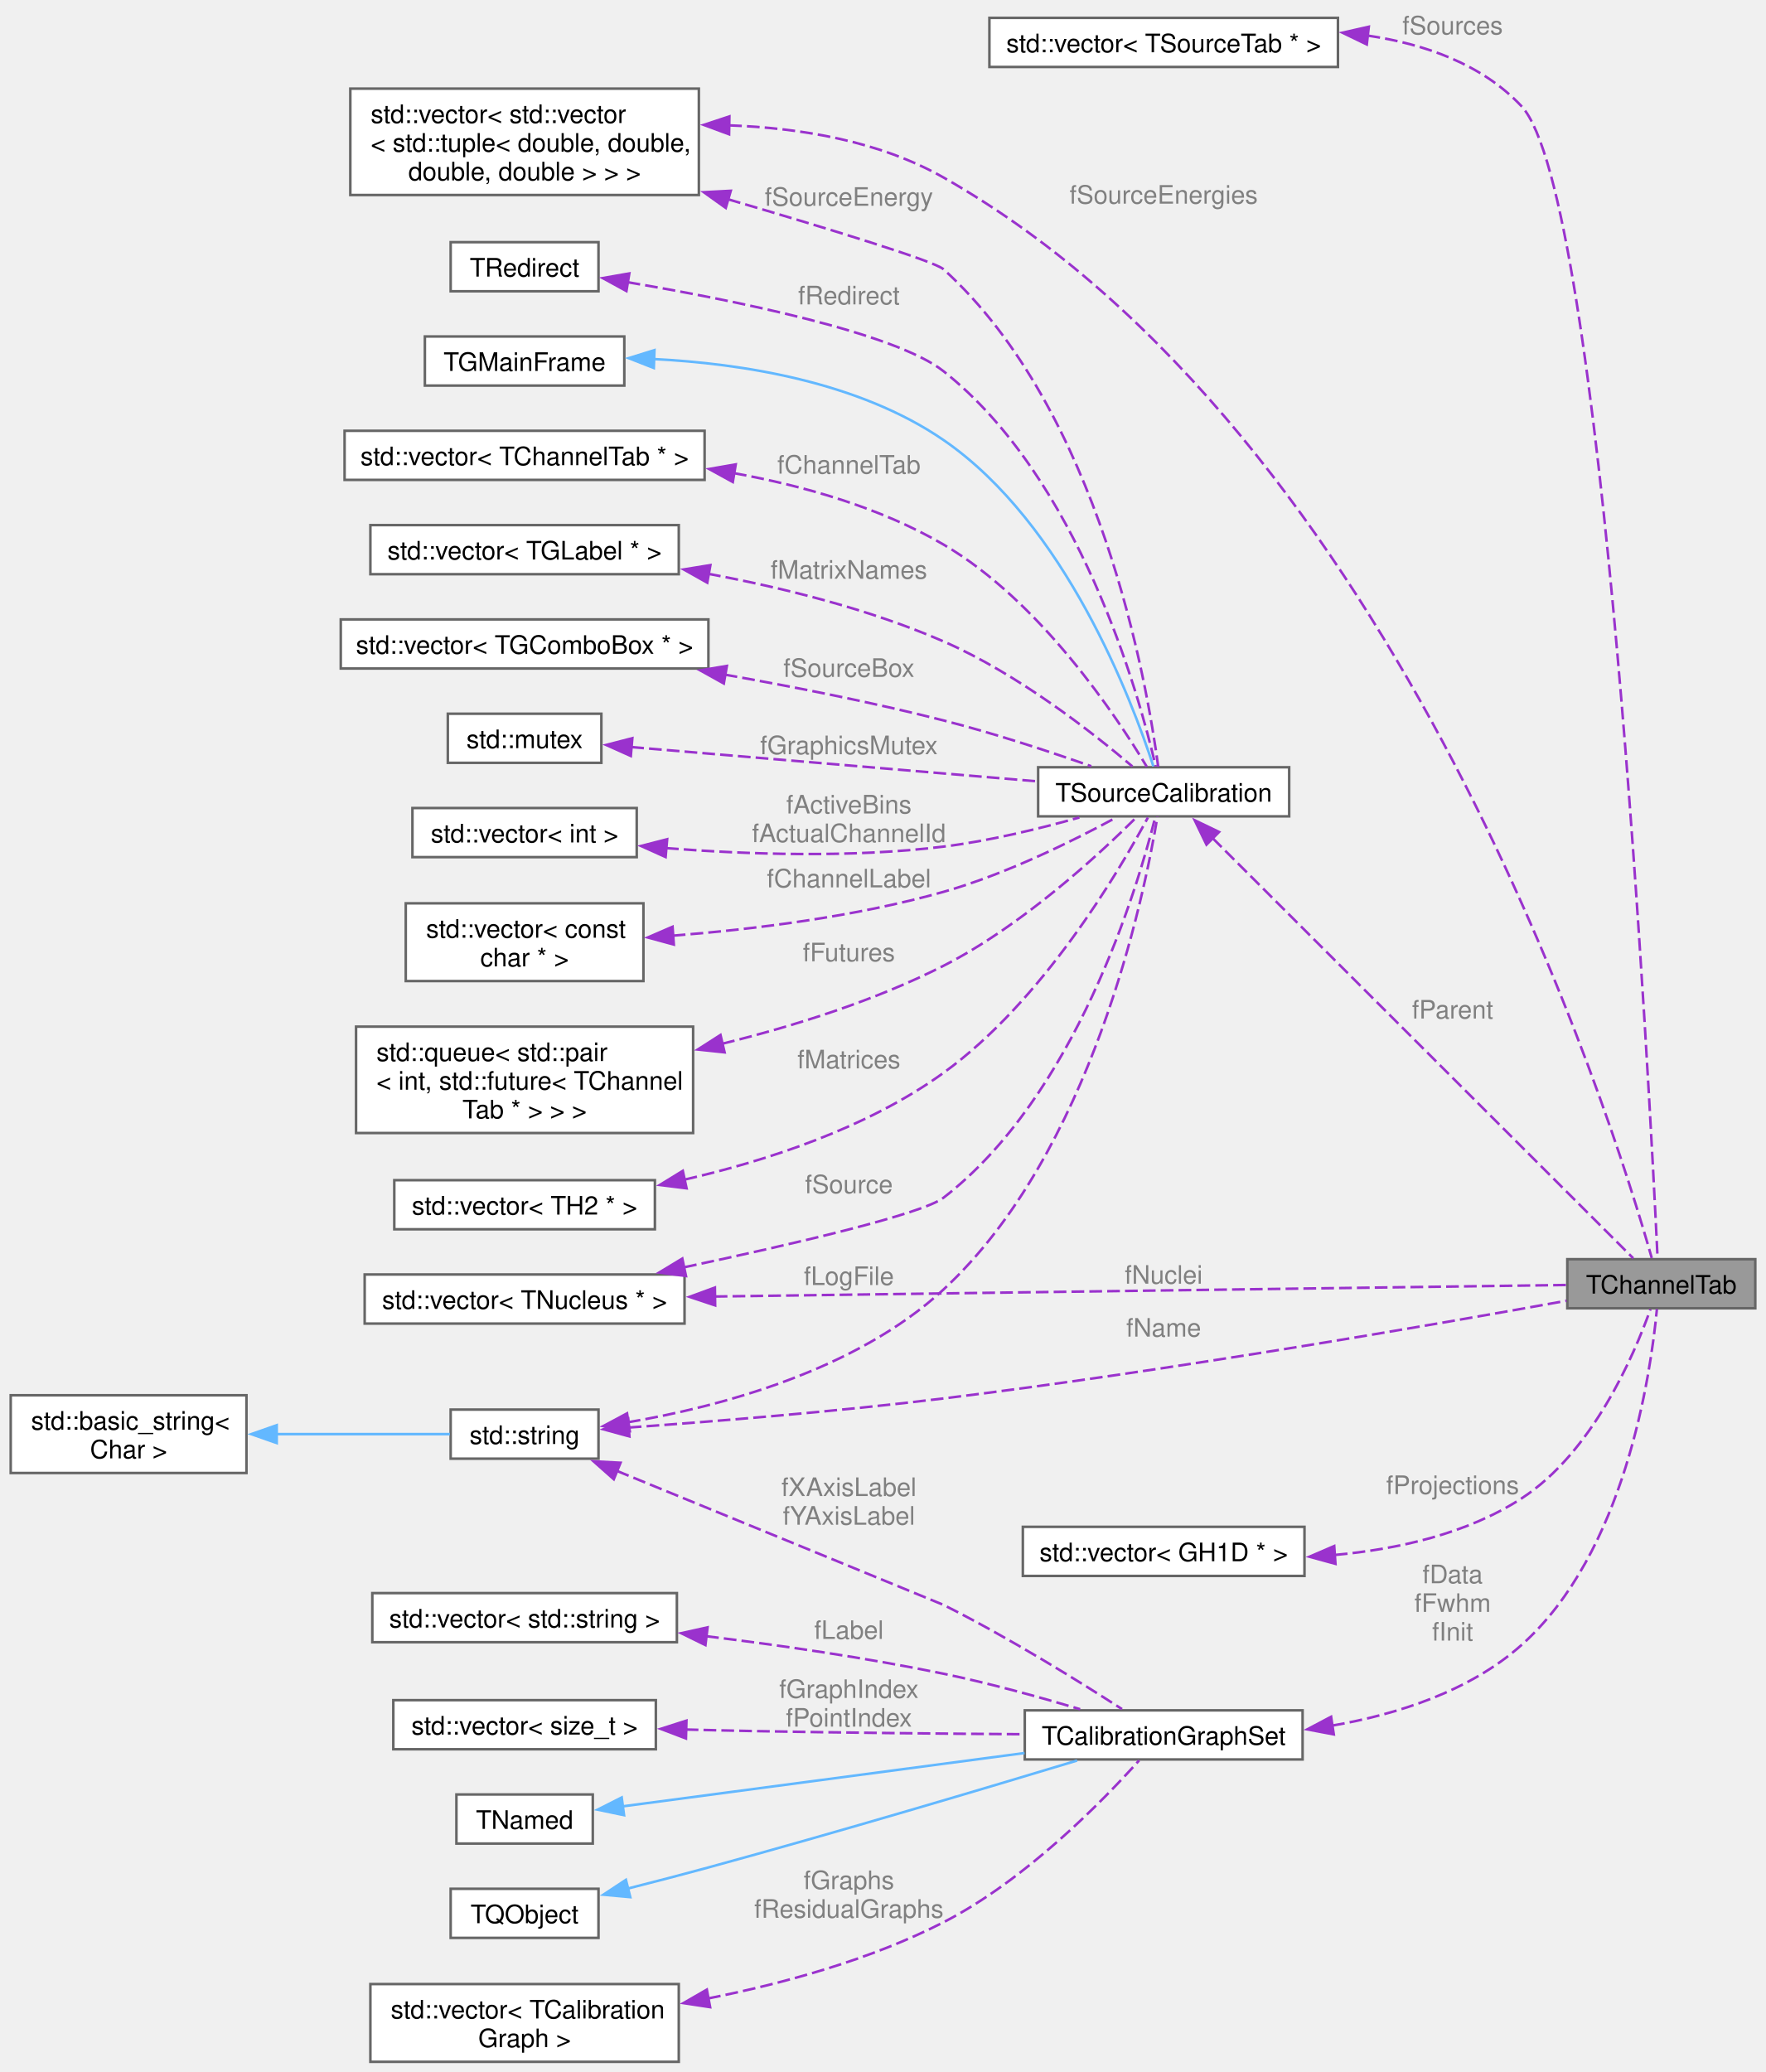
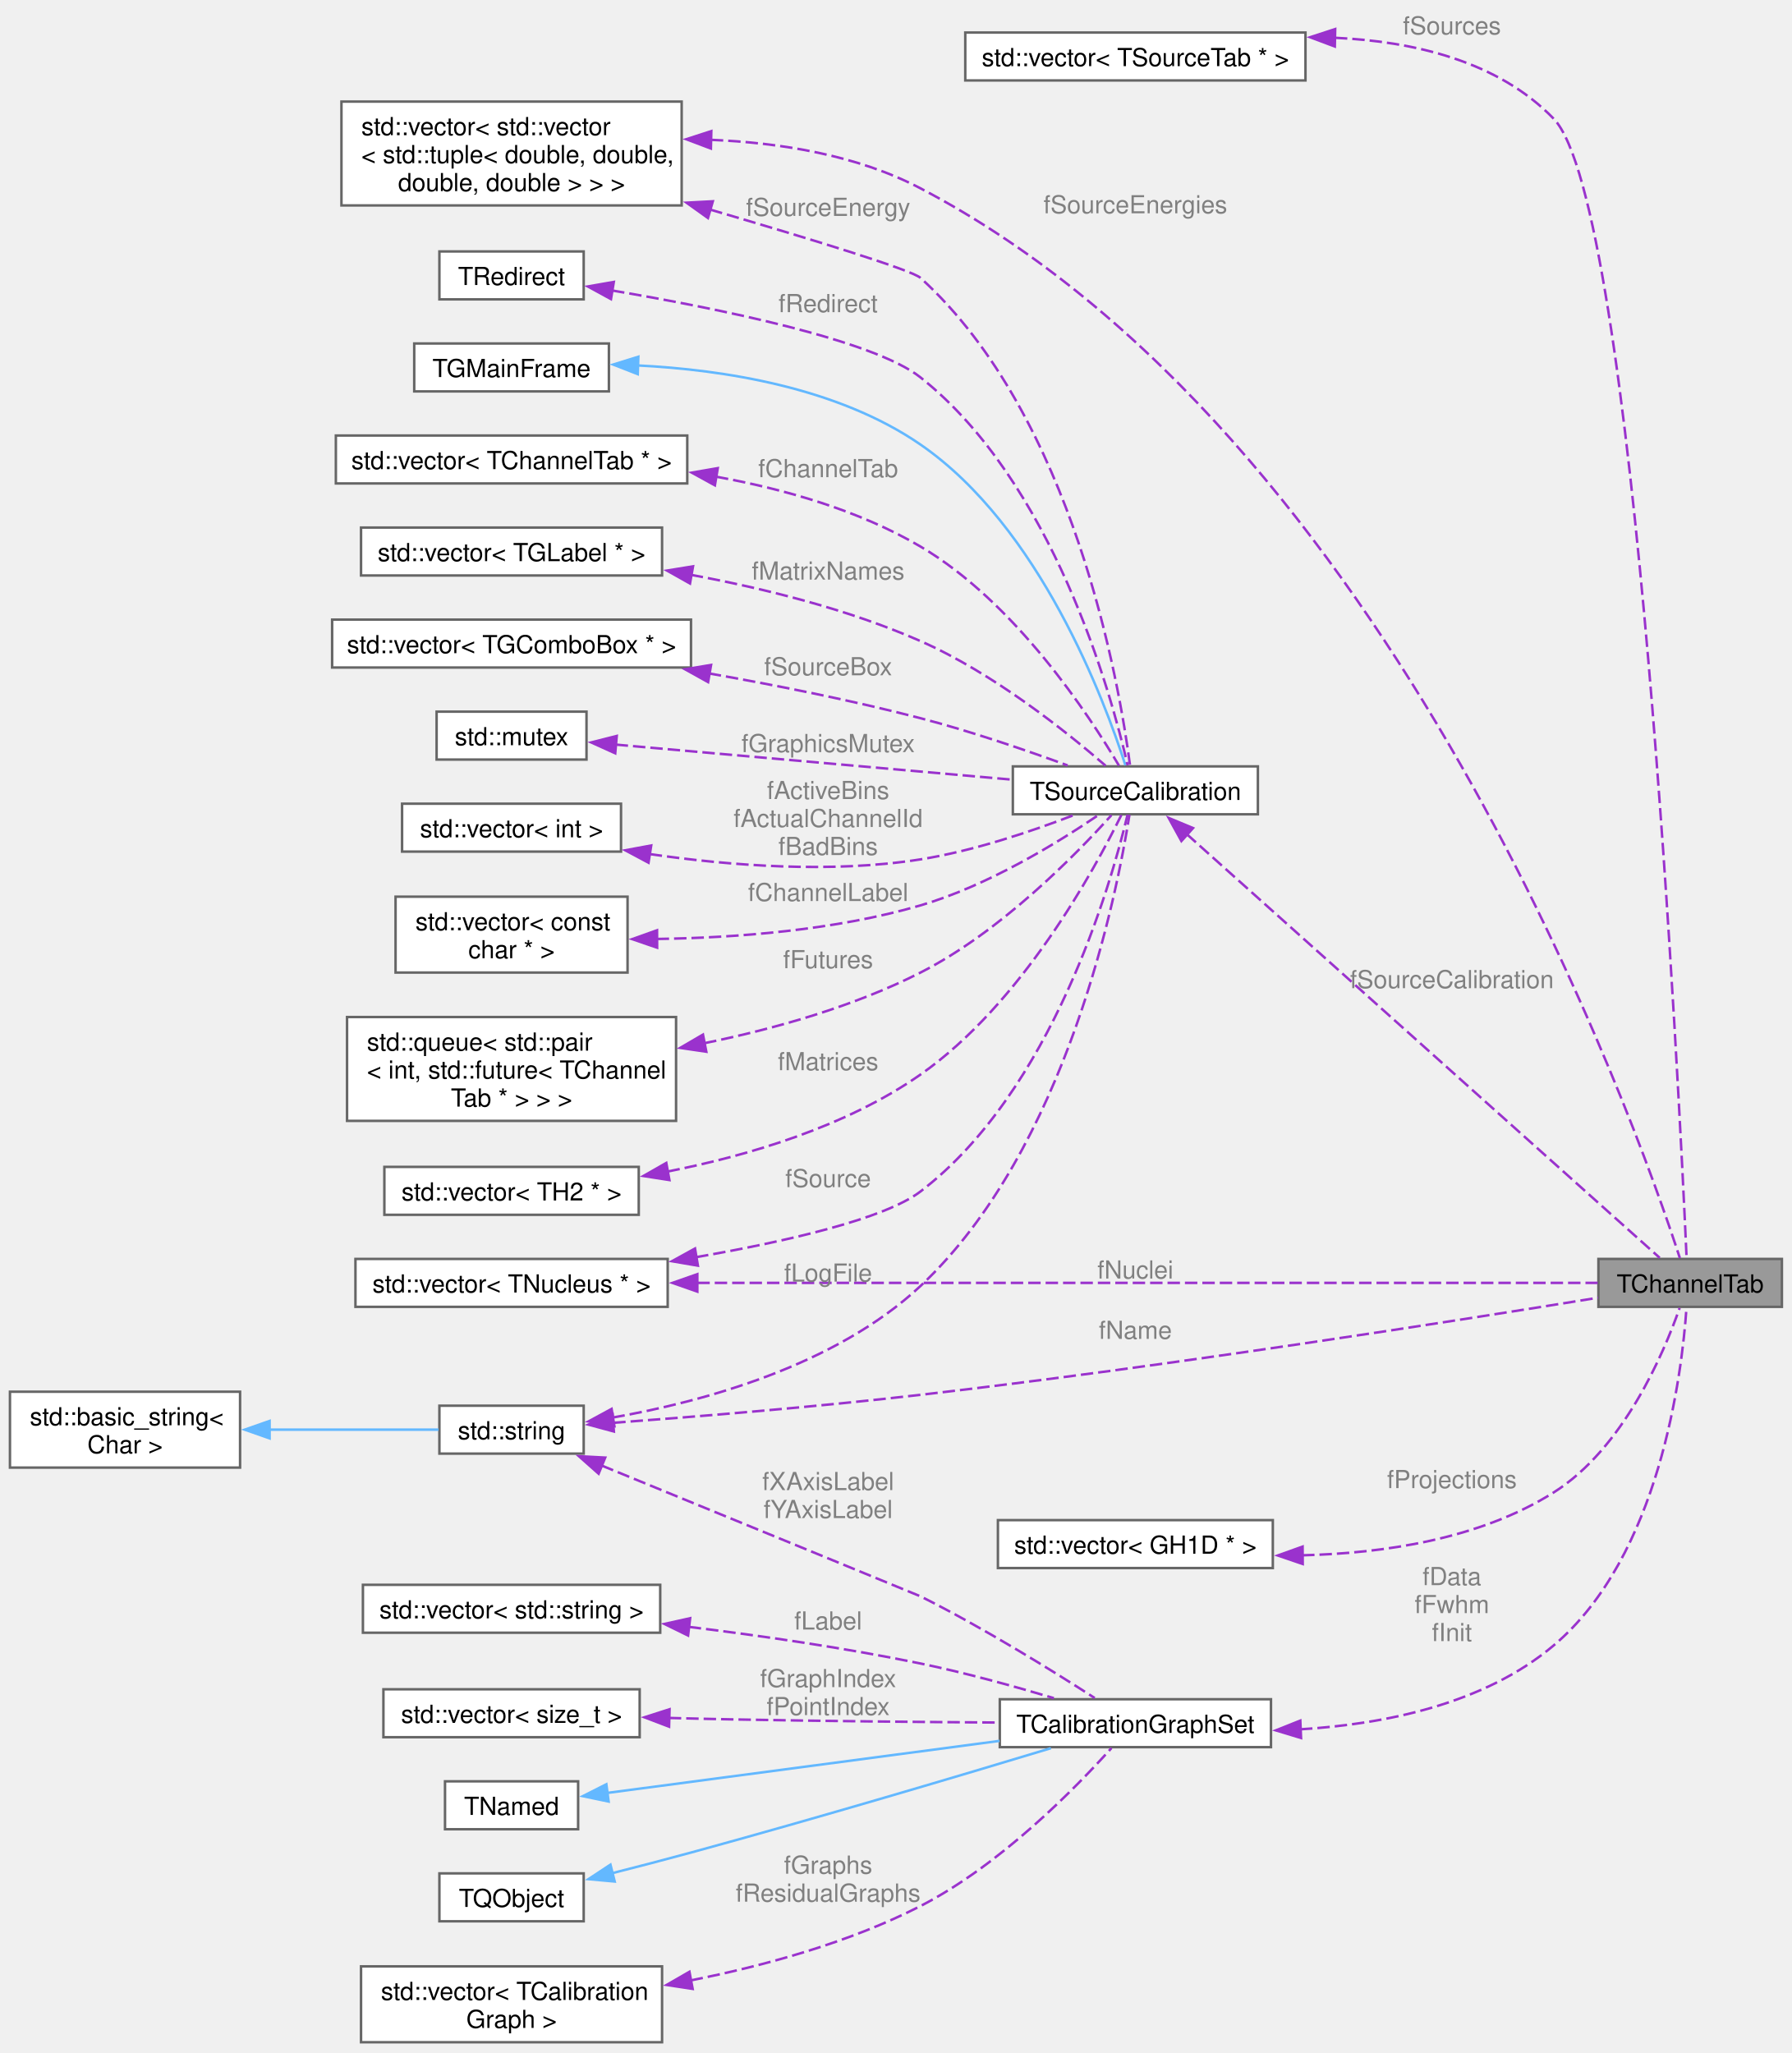
- <svg xmlns="http://www.w3.org/2000/svg" xmlns:xlink="http://www.w3.org/1999/xlink" width="693pt" height="813pt" viewBox="0.00 0.00 692.50 812.89">
-   <g id="graph0" class="graph" transform="scale(1 1) rotate(0) translate(4 808.89)">
+ <svg xmlns="http://www.w3.org/2000/svg" xmlns:xlink="http://www.w3.org/1999/xlink" width="720pt" height="825pt" viewBox="0.00 0.00 720.25 824.63">
+   <g id="graph0" class="graph" transform="scale(1 1) rotate(0) translate(4 820.63)">
    <g id="Node000001" class="node">
      <g id="a_Node000001">
        <a xlink:title=" ">
-           <polygon fill="#999999" stroke="#666666" points="684.5,-314.88 610.75,-314.88 610.75,-295.62 684.5,-295.62 684.5,-314.88" />
-           <text text-anchor="middle" x="647.62" y="-301.38" font-family="Helvetica,sans-Serif" font-size="10.00">TChannelTab</text>
+           <polygon fill="#999999" stroke="#666666" points="712.25,-314.88 638.5,-314.88 638.5,-295.62 712.25,-295.62 712.25,-314.88" />
+           <text text-anchor="middle" x="675.38" y="-301.38" font-family="Helvetica,sans-Serif" font-size="10.00">TChannelTab</text>
        </a>
      </g>
    </g>
    <g id="Node000002" class="node">
      <g id="a_Node000002">
        <a xlink:title=" ">
-           <polygon fill="white" stroke="#666666" points="520.75,-801.88 384,-801.88 384,-782.62 520.75,-782.62 520.75,-801.88" />
-           <text text-anchor="middle" x="452.38" y="-788.38" font-family="Helvetica,sans-Serif" font-size="10.00">std::vector&lt; TSourceTab * &gt;</text>
+           <polygon fill="white" stroke="#666666" points="520.75,-807.88 384,-807.88 384,-788.62 520.75,-788.62 520.75,-807.88" />
+           <text text-anchor="middle" x="452.38" y="-794.38" font-family="Helvetica,sans-Serif" font-size="10.00">std::vector&lt; TSourceTab * &gt;</text>
        </a>
      </g>
    </g>
    <g id="edge1_Node000001_Node000002" class="edge">
      <g id="a_edge1_Node000001_Node000002">
        <a xlink:title=" ">
-           <path fill="none" stroke="#9a32cd" stroke-dasharray="5,2" d="M532.33,-794.94C554.71,-791.65 577.19,-783.8 592.75,-767.25 624.91,-733.06 643.09,-379.9 646.16,-315.35" />
-           <polygon fill="#9a32cd" stroke="#9a32cd" points="532.07,-791.45 522.53,-796.06 532.86,-798.4 532.07,-791.45" />
-         </a>
-       </g>
-       <text text-anchor="middle" x="565.75" y="-795.39" font-family="Helvetica,sans-Serif" font-size="10.00" fill="grey"> fSources</text>
+           <path fill="none" stroke="#9a32cd" stroke-dasharray="5,2" d="M532.57,-805.77C564.06,-804.33 598.07,-796.45 620.5,-773.25 653.61,-739 671.08,-379.41 673.95,-315.07" />
+           <polygon fill="#9a32cd" stroke="#9a32cd" points="532.54,-802.27 522.62,-805.99 532.69,-809.27 532.54,-802.27" />
+         </a>
+       </g>
+       <text text-anchor="middle" x="579.62" y="-807.13" font-family="Helvetica,sans-Serif" font-size="10.00" fill="grey"> fSources</text>
    </g>
    <g id="Node000003" class="node">
      <g id="a_Node000003">
        <a xlink:href="class_t_source_calibration.html" target="_top" xlink:title=" ">
-           <polygon fill="white" stroke="#666666" points="501.62,-507.88 403.12,-507.88 403.12,-488.62 501.62,-488.62 501.62,-507.88" />
-           <text text-anchor="middle" x="452.38" y="-494.38" font-family="Helvetica,sans-Serif" font-size="10.00">TSourceCalibration</text>
+           <polygon fill="white" stroke="#666666" points="501.62,-512.88 403.12,-512.88 403.12,-493.62 501.62,-493.62 501.62,-512.88" />
+           <text text-anchor="middle" x="452.38" y="-499.38" font-family="Helvetica,sans-Serif" font-size="10.00">TSourceCalibration</text>
        </a>
      </g>
    </g>
    <g id="edge2_Node000001_Node000003" class="edge">
      <g id="a_edge2_Node000001_Node000003">
        <a xlink:title=" ">
-           <path fill="none" stroke="#9a32cd" stroke-dasharray="5,2" d="M471.57,-480.08C511.5,-440.2 605.7,-346.12 636.61,-315.25" />
-           <polygon fill="#9a32cd" stroke="#9a32cd" points="469.17,-477.53 464.56,-487.08 474.11,-482.49 469.17,-477.53" />
-         </a>
-       </g>
-       <text text-anchor="middle" x="565.75" y="-409.29" font-family="Helvetica,sans-Serif" font-size="10.00" fill="grey"> fParent</text>
+           <path fill="none" stroke="#9a32cd" stroke-dasharray="5,2" d="M472.98,-485.69C518.01,-445.34 627.7,-347.07 663.13,-315.32" />
+           <polygon fill="#9a32cd" stroke="#9a32cd" points="470.88,-482.87 465.77,-492.15 475.55,-488.08 470.88,-482.87" />
+         </a>
+       </g>
+       <text text-anchor="middle" x="579.62" y="-423.73" font-family="Helvetica,sans-Serif" font-size="10.00" fill="grey"> fSourceCalibration</text>
    </g>
    <g id="Node000004" class="node">
      <g id="a_Node000004">
        <a xlink:title=" ">
-           <polygon fill="white" stroke="#666666" points="240.75,-676.88 162.5,-676.88 162.5,-657.62 240.75,-657.62 240.75,-676.88" />
-           <text text-anchor="middle" x="201.62" y="-663.38" font-family="Helvetica,sans-Serif" font-size="10.00">TGMainFrame</text>
+           <polygon fill="white" stroke="#666666" points="240.75,-682.88 162.5,-682.88 162.5,-663.62 240.75,-663.62 240.75,-682.88" />
+           <text text-anchor="middle" x="201.62" y="-669.38" font-family="Helvetica,sans-Serif" font-size="10.00">TGMainFrame</text>
        </a>
      </g>
    </g>
    <g id="edge3_Node000003_Node000004" class="edge">
      <g id="a_edge3_Node000003_Node000004">
        <a xlink:title=" ">
-           <path fill="none" stroke="#63b8ff" d="M252.23,-668.03C286.85,-666.28 332.65,-659.17 366,-636.25 413.83,-603.38 439.97,-534.05 448.35,-508.22" />
-           <polygon fill="#63b8ff" stroke="#63b8ff" points="252.33,-664.52 242.46,-668.38 252.58,-671.52 252.33,-664.52" />
+           <path fill="none" stroke="#63b8ff" d="M252.25,-674.06C286.88,-672.33 332.69,-665.22 366,-642.25 414.03,-609.13 440.04,-539.31 448.37,-513.3" />
+           <polygon fill="#63b8ff" stroke="#63b8ff" points="252.35,-670.56 242.48,-674.41 252.59,-677.55 252.35,-670.56" />
        </a>
      </g>
    </g>
    <g id="Node000005" class="node">
      <g id="a_Node000005">
        <a xlink:title=" ">
-           <polygon fill="white" stroke="#666666" points="272.25,-639.88 131,-639.88 131,-620.62 272.25,-620.62 272.25,-639.88" />
-           <text text-anchor="middle" x="201.62" y="-626.38" font-family="Helvetica,sans-Serif" font-size="10.00">std::vector&lt; TChannelTab * &gt;</text>
+           <polygon fill="white" stroke="#666666" points="272.25,-645.88 131,-645.88 131,-626.62 272.25,-626.62 272.25,-645.88" />
+           <text text-anchor="middle" x="201.62" y="-632.38" font-family="Helvetica,sans-Serif" font-size="10.00">std::vector&lt; TChannelTab * &gt;</text>
        </a>
      </g>
    </g>
    <g id="edge4_Node000003_Node000005" class="edge">
      <g id="a_edge4_Node000003_Node000005">
        <a xlink:title=" ">
-           <path fill="none" stroke="#9a32cd" stroke-dasharray="5,2" d="M283.74,-623.27C311.25,-618.27 341.25,-609.75 366,-595.25 403.94,-573.02 433.83,-527.97 445.76,-508.07" />
-           <polygon fill="#9a32cd" stroke="#9a32cd" points="283.32,-619.79 274.03,-624.89 284.47,-626.7 283.32,-619.79" />
-         </a>
-       </g>
-       <text text-anchor="middle" x="328.88" y="-623.07" font-family="Helvetica,sans-Serif" font-size="10.00" fill="grey"> fChannelTab</text>
+           <path fill="none" stroke="#9a32cd" stroke-dasharray="5,2" d="M283.79,-629.34C311.3,-624.35 341.29,-615.81 366,-601.25 404.1,-578.79 433.91,-533.28 445.78,-513.18" />
+           <polygon fill="#9a32cd" stroke="#9a32cd" points="283.36,-625.86 274.07,-630.96 284.51,-632.77 283.36,-625.86" />
+         </a>
+       </g>
+       <text text-anchor="middle" x="328.88" y="-629.14" font-family="Helvetica,sans-Serif" font-size="10.00" fill="grey"> fChannelTab</text>
    </g>
    <g id="Node000006" class="node">
      <g id="a_Node000006">
        <a xlink:title=" ">
-           <polygon fill="white" stroke="#666666" points="262.12,-602.88 141.12,-602.88 141.12,-583.62 262.12,-583.62 262.12,-602.88" />
-           <text text-anchor="middle" x="201.62" y="-589.38" font-family="Helvetica,sans-Serif" font-size="10.00">std::vector&lt; TGLabel * &gt;</text>
+           <polygon fill="white" stroke="#666666" points="262.12,-608.88 141.12,-608.88 141.12,-589.62 262.12,-589.62 262.12,-608.88" />
+           <text text-anchor="middle" x="201.62" y="-595.38" font-family="Helvetica,sans-Serif" font-size="10.00">std::vector&lt; TGLabel * &gt;</text>
        </a>
      </g>
    </g>
    <g id="edge5_Node000003_Node000006" class="edge">
      <g id="a_edge5_Node000003_Node000006">
        <a xlink:title=" ">
-           <path fill="none" stroke="#9a32cd" stroke-dasharray="5,2" d="M273.6,-583.79C303.01,-578.31 336.96,-569.9 366,-557.25 395.07,-544.59 424.52,-521.45 440.09,-508.22" />
-           <polygon fill="#9a32cd" stroke="#9a32cd" points="273.3,-580.29 264.07,-585.48 274.52,-587.18 273.3,-580.29" />
-         </a>
-       </g>
-       <text text-anchor="middle" x="328.88" y="-581.85" font-family="Helvetica,sans-Serif" font-size="10.00" fill="grey"> fMatrixNames</text>
+           <path fill="none" stroke="#9a32cd" stroke-dasharray="5,2" d="M273.65,-589.9C303.07,-584.44 337.01,-576.01 366,-563.25 395.35,-550.33 424.93,-526.59 440.39,-513.17" />
+           <polygon fill="#9a32cd" stroke="#9a32cd" points="273.35,-586.4 264.11,-591.59 274.57,-593.29 273.35,-586.4" />
+         </a>
+       </g>
+       <text text-anchor="middle" x="328.88" y="-587.97" font-family="Helvetica,sans-Serif" font-size="10.00" fill="grey"> fMatrixNames</text>
    </g>
    <g id="Node000007" class="node">
      <g id="a_Node000007">
        <a xlink:title=" ">
-           <polygon fill="white" stroke="#666666" points="273.75,-565.88 129.5,-565.88 129.5,-546.62 273.75,-546.62 273.75,-565.88" />
-           <text text-anchor="middle" x="201.62" y="-552.38" font-family="Helvetica,sans-Serif" font-size="10.00">std::vector&lt; TGComboBox * &gt;</text>
+           <polygon fill="white" stroke="#666666" points="273.75,-571.88 129.5,-571.88 129.5,-552.62 273.75,-552.62 273.75,-571.88" />
+           <text text-anchor="middle" x="201.62" y="-558.38" font-family="Helvetica,sans-Serif" font-size="10.00">std::vector&lt; TGComboBox * &gt;</text>
        </a>
      </g>
    </g>
    <g id="edge6_Node000003_Node000007" class="edge">
      <g id="a_edge6_Node000003_Node000007">
        <a xlink:title=" ">
-           <path fill="none" stroke="#9a32cd" stroke-dasharray="5,2" d="M280.12,-544.23C307.44,-539.41 338.24,-533.32 366,-526.25 385.65,-521.25 407.36,-514.11 423.97,-508.29" />
-           <polygon fill="#9a32cd" stroke="#9a32cd" points="279.79,-540.74 270.54,-545.89 280.99,-547.63 279.79,-540.74" />
-         </a>
-       </g>
-       <text text-anchor="middle" x="328.88" y="-543.33" font-family="Helvetica,sans-Serif" font-size="10.00" fill="grey"> fSourceBox</text>
+           <path fill="none" stroke="#9a32cd" stroke-dasharray="5,2" d="M280.89,-550.27C308.03,-545.48 338.53,-539.4 366,-532.25 386.15,-527.01 408.41,-519.39 425.14,-513.27" />
+           <polygon fill="#9a32cd" stroke="#9a32cd" points="280.63,-546.76 271.37,-551.91 281.82,-553.66 280.63,-546.76" />
+         </a>
+       </g>
+       <text text-anchor="middle" x="328.88" y="-549.5" font-family="Helvetica,sans-Serif" font-size="10.00" fill="grey"> fSourceBox</text>
    </g>
    <g id="Node000008" class="node">
      <g id="a_Node000008">
        <a xlink:title=" ">
-           <polygon fill="white" stroke="#666666" points="264.38,-308.88 138.88,-308.88 138.88,-289.62 264.38,-289.62 264.38,-308.88" />
-           <text text-anchor="middle" x="201.62" y="-295.38" font-family="Helvetica,sans-Serif" font-size="10.00">std::vector&lt; TNucleus * &gt;</text>
+           <polygon fill="white" stroke="#666666" points="264.38,-314.88 138.88,-314.88 138.88,-295.62 264.38,-295.62 264.38,-314.88" />
+           <text text-anchor="middle" x="201.62" y="-301.38" font-family="Helvetica,sans-Serif" font-size="10.00">std::vector&lt; TNucleus * &gt;</text>
        </a>
      </g>
    </g>
    <g id="edge17_Node000001_Node000008" class="edge">
      <g id="a_edge17_Node000001_Node000008">
        <a xlink:title=" ">
-           <path fill="none" stroke="#9a32cd" stroke-dasharray="5,2" d="M276.22,-300.24C372.56,-301.55 537.67,-303.78 610.41,-304.76" />
-           <polygon fill="#9a32cd" stroke="#9a32cd" points="276.39,-296.75 266.34,-300.11 276.29,-303.75 276.39,-296.75" />
-         </a>
-       </g>
-       <text text-anchor="middle" x="452.38" y="-305.26" font-family="Helvetica,sans-Serif" font-size="10.00" fill="grey"> fNuclei</text>
+           <path fill="none" stroke="#9a32cd" stroke-dasharray="5,2" d="M276.29,-305.25C378.93,-305.25 561.05,-305.25 638.22,-305.25" />
+           <polygon fill="#9a32cd" stroke="#9a32cd" points="276.3,-301.75 266.3,-305.25 276.3,-308.75 276.3,-301.75" />
+         </a>
+       </g>
+       <text text-anchor="middle" x="452.38" y="-307" font-family="Helvetica,sans-Serif" font-size="10.00" fill="grey"> fNuclei</text>
    </g>
    <g id="edge7_Node000003_Node000008" class="edge">
      <g id="a_edge7_Node000003_Node000008">
        <a xlink:title=" ">
-           <path fill="none" stroke="#9a32cd" stroke-dasharray="5,2" d="M264.2,-311.7C306.95,-320.77 357.68,-332.56 366,-339 417.85,-379.13 441.94,-459.88 449.04,-488.18" />
-           <polygon fill="#9a32cd" stroke="#9a32cd" points="264.95,-308.28 254.44,-309.65 263.51,-315.13 264.95,-308.28" />
-         </a>
-       </g>
-       <text text-anchor="middle" x="328.88" y="-340.75" font-family="Helvetica,sans-Serif" font-size="10.00" fill="grey"> fSource</text>
+           <path fill="none" stroke="#9a32cd" stroke-dasharray="5,2" d="M275.79,-315.59C312.23,-321.94 351.56,-330.96 366,-342 418.85,-382.39 442.44,-465.02 449.22,-493.41" />
+           <polygon fill="#9a32cd" stroke="#9a32cd" points="276.53,-312.17 266.09,-313.96 275.37,-319.07 276.53,-312.17" />
+         </a>
+       </g>
+       <text text-anchor="middle" x="328.88" y="-343.75" font-family="Helvetica,sans-Serif" font-size="10.00" fill="grey"> fSource</text>
    </g>
    <g id="Node000009" class="node">
      <g id="a_Node000009">
        <a xlink:title=" ">
-           <polygon fill="white" stroke="#666666" points="270,-774.12 133.25,-774.12 133.25,-732.38 270,-732.38 270,-774.12" />
-           <text text-anchor="start" x="141.25" y="-760.62" font-family="Helvetica,sans-Serif" font-size="10.00">std::vector&lt; std::vector</text>
-           <text text-anchor="start" x="141.25" y="-749.38" font-family="Helvetica,sans-Serif" font-size="10.00">&lt; std::tuple&lt; double, double,</text>
-           <text text-anchor="middle" x="201.62" y="-738.12" font-family="Helvetica,sans-Serif" font-size="10.00"> double, double &gt; &gt; &gt;</text>
+           <polygon fill="white" stroke="#666666" points="270,-780.12 133.25,-780.12 133.25,-738.38 270,-738.38 270,-780.12" />
+           <text text-anchor="start" x="141.25" y="-766.62" font-family="Helvetica,sans-Serif" font-size="10.00">std::vector&lt; std::vector</text>
+           <text text-anchor="start" x="141.25" y="-755.38" font-family="Helvetica,sans-Serif" font-size="10.00">&lt; std::tuple&lt; double, double,</text>
+           <text text-anchor="middle" x="201.62" y="-744.12" font-family="Helvetica,sans-Serif" font-size="10.00"> double, double &gt; &gt; &gt;</text>
        </a>
      </g>
    </g>
    <g id="edge20_Node000001_Node000009" class="edge">
      <g id="a_edge20_Node000001_Node000009">
        <a xlink:title=" ">
-           <path fill="none" stroke="#9a32cd" stroke-dasharray="5,2" d="M281.86,-759.71C309.99,-758.69 340.88,-753.53 366,-739.25 544.63,-637.7 628.23,-370.55 643.88,-315.33" />
-           <polygon fill="#9a32cd" stroke="#9a32cd" points="281.86,-756.21 271.92,-759.89 281.98,-763.21 281.86,-756.21" />
-         </a>
-       </g>
-       <text text-anchor="middle" x="452.38" y="-728.98" font-family="Helvetica,sans-Serif" font-size="10.00" fill="grey"> fSourceEnergies</text>
+           <path fill="none" stroke="#9a32cd" stroke-dasharray="5,2" d="M281.71,-764.75C309.69,-763.6 340.52,-758.61 366,-745.25 555.61,-645.85 653.09,-371.05 671.24,-315.22" />
+           <polygon fill="#9a32cd" stroke="#9a32cd" points="281.75,-761.25 271.84,-764.99 281.92,-768.25 281.75,-761.25" />
+         </a>
+       </g>
+       <text text-anchor="middle" x="452.38" y="-735.21" font-family="Helvetica,sans-Serif" font-size="10.00" fill="grey"> fSourceEnergies</text>
    </g>
    <g id="edge8_Node000003_Node000009" class="edge">
      <g id="a_edge8_Node000003_Node000009">
        <a xlink:title=" ">
-           <path fill="none" stroke="#9a32cd" stroke-dasharray="5,2" d="M281.45,-730.71C321.49,-718.99 362.48,-706.44 366,-703.25 427.4,-647.57 445.89,-540.82 450.23,-508.06" />
-           <polygon fill="#9a32cd" stroke="#9a32cd" points="280.56,-727.32 271.94,-733.48 282.52,-734.04 280.56,-727.32" />
-         </a>
-       </g>
-       <text text-anchor="middle" x="328.88" y="-728.16" font-family="Helvetica,sans-Serif" font-size="10.00" fill="grey"> fSourceEnergy</text>
+           <path fill="none" stroke="#9a32cd" stroke-dasharray="5,2" d="M281.45,-736.71C321.49,-724.99 362.48,-712.45 366,-709.25 427.61,-653.28 445.95,-546.02 450.25,-513.1" />
+           <polygon fill="#9a32cd" stroke="#9a32cd" points="280.57,-733.32 271.95,-739.48 282.53,-740.04 280.57,-733.32" />
+         </a>
+       </g>
+       <text text-anchor="middle" x="328.88" y="-734.16" font-family="Helvetica,sans-Serif" font-size="10.00" fill="grey"> fSourceEnergy</text>
    </g>
    <g id="Node000010" class="node">
      <g id="a_Node000010">
        <a xlink:title=" ">
-           <polygon fill="white" stroke="#666666" points="245.62,-491.88 157.62,-491.88 157.62,-472.62 245.62,-472.62 245.62,-491.88" />
-           <text text-anchor="middle" x="201.62" y="-478.38" font-family="Helvetica,sans-Serif" font-size="10.00">std::vector&lt; int &gt;</text>
+           <polygon fill="white" stroke="#666666" points="245.62,-497.88 157.62,-497.88 157.62,-478.62 245.62,-478.62 245.62,-497.88" />
+           <text text-anchor="middle" x="201.62" y="-484.38" font-family="Helvetica,sans-Serif" font-size="10.00">std::vector&lt; int &gt;</text>
        </a>
      </g>
    </g>
    <g id="edge9_Node000003_Node000010" class="edge">
      <g id="a_edge9_Node000003_Node000010">
        <a xlink:title=" ">
-           <path fill="none" stroke="#9a32cd" stroke-dasharray="5,2" d="M257.09,-476.16C288.95,-473.66 329.88,-472.27 366,-476.75 383.9,-478.97 403.44,-483.71 419.3,-488.18" />
-           <polygon fill="#9a32cd" stroke="#9a32cd" points="256.96,-472.66 247.3,-477 257.56,-479.64 256.96,-472.66" />
-         </a>
-       </g>
-       <text text-anchor="middle" x="328.88" y="-489.75" font-family="Helvetica,sans-Serif" font-size="10.00" fill="grey"> fActiveBins</text>
-       <text text-anchor="middle" x="328.88" y="-478.5" font-family="Helvetica,sans-Serif" font-size="10.00" fill="grey">fActualChannelId</text>
+           <path fill="none" stroke="#9a32cd" stroke-dasharray="5,2" d="M257.15,-477.63C289.03,-473 329.96,-469.79 366,-475.5 387.24,-478.87 410.39,-486.67 427.22,-493.14" />
+           <polygon fill="#9a32cd" stroke="#9a32cd" points="256.68,-474.16 247.34,-479.15 257.76,-481.08 256.68,-474.16" />
+         </a>
+       </g>
+       <text text-anchor="middle" x="328.88" y="-499.75" font-family="Helvetica,sans-Serif" font-size="10.00" fill="grey"> fActiveBins</text>
+       <text text-anchor="middle" x="328.88" y="-488.5" font-family="Helvetica,sans-Serif" font-size="10.00" fill="grey">fActualChannelId</text>
+       <text text-anchor="middle" x="328.88" y="-477.25" font-family="Helvetica,sans-Serif" font-size="10.00" fill="grey">fBadBins</text>
    </g>
    <g id="Node000011" class="node">
      <g id="a_Node000011">
        <a xlink:title=" ">
-           <polygon fill="white" stroke="#666666" points="248.25,-454.5 155,-454.5 155,-424 248.25,-424 248.25,-454.5" />
-           <text text-anchor="start" x="163" y="-441" font-family="Helvetica,sans-Serif" font-size="10.00">std::vector&lt; const</text>
-           <text text-anchor="middle" x="201.62" y="-429.75" font-family="Helvetica,sans-Serif" font-size="10.00"> char * &gt;</text>
+           <polygon fill="white" stroke="#666666" points="248.25,-460.5 155,-460.5 155,-430 248.25,-430 248.25,-460.5" />
+           <text text-anchor="start" x="163" y="-447" font-family="Helvetica,sans-Serif" font-size="10.00">std::vector&lt; const</text>
+           <text text-anchor="middle" x="201.62" y="-435.75" font-family="Helvetica,sans-Serif" font-size="10.00"> char * &gt;</text>
        </a>
      </g>
    </g>
    <g id="edge10_Node000003_Node000011" class="edge">
      <g id="a_edge10_Node000003_Node000011">
        <a xlink:title=" ">
-           <path fill="none" stroke="#9a32cd" stroke-dasharray="5,2" d="M259.75,-441.8C291.51,-444.3 331.48,-449.24 366,-459 390.49,-465.93 416.83,-478.99 433.68,-488.13" />
-           <polygon fill="#9a32cd" stroke="#9a32cd" points="260.18,-438.32 249.95,-441.1 259.68,-445.31 260.18,-438.32" />
-         </a>
-       </g>
-       <text text-anchor="middle" x="328.88" y="-460.75" font-family="Helvetica,sans-Serif" font-size="10.00" fill="grey"> fChannelLabel</text>
+           <path fill="none" stroke="#9a32cd" stroke-dasharray="5,2" d="M259.94,-443.5C291.76,-443.97 331.72,-446.99 366,-457 393.02,-464.89 421.12,-482.17 437.39,-493.23" />
+           <polygon fill="#9a32cd" stroke="#9a32cd" points="260.14,-440 250.12,-443.44 260.1,-447 260.14,-440" />
+         </a>
+       </g>
+       <text text-anchor="middle" x="328.88" y="-458.75" font-family="Helvetica,sans-Serif" font-size="10.00" fill="grey"> fChannelLabel</text>
    </g>
    <g id="Node000012" class="node">
      <g id="a_Node000012">
        <a xlink:title=" ">
-           <polygon fill="white" stroke="#666666" points="267.75,-406.12 135.5,-406.12 135.5,-364.38 267.75,-364.38 267.75,-406.12" />
-           <text text-anchor="start" x="143.5" y="-392.62" font-family="Helvetica,sans-Serif" font-size="10.00">std::queue&lt; std::pair</text>
-           <text text-anchor="start" x="143.5" y="-381.38" font-family="Helvetica,sans-Serif" font-size="10.00">&lt; int, std::future&lt; TChannel</text>
-           <text text-anchor="middle" x="201.62" y="-370.12" font-family="Helvetica,sans-Serif" font-size="10.00">Tab * &gt; &gt; &gt;</text>
+           <polygon fill="white" stroke="#666666" points="267.75,-412.12 135.5,-412.12 135.5,-370.38 267.75,-370.38 267.75,-412.12" />
+           <text text-anchor="start" x="143.5" y="-398.62" font-family="Helvetica,sans-Serif" font-size="10.00">std::queue&lt; std::pair</text>
+           <text text-anchor="start" x="143.5" y="-387.38" font-family="Helvetica,sans-Serif" font-size="10.00">&lt; int, std::future&lt; TChannel</text>
+           <text text-anchor="middle" x="201.62" y="-376.12" font-family="Helvetica,sans-Serif" font-size="10.00">Tab * &gt; &gt; &gt;</text>
        </a>
      </g>
    </g>
    <g id="edge11_Node000003_Node000012" class="edge">
      <g id="a_edge11_Node000003_Node000012">
        <a xlink:title=" ">
-           <path fill="none" stroke="#9a32cd" stroke-dasharray="5,2" d="M279.14,-399.4C307.38,-406.36 339.05,-416.28 366,-430 396.78,-445.67 426.94,-473.55 441.81,-488.37" />
-           <polygon fill="#9a32cd" stroke="#9a32cd" points="280.1,-396.03 269.57,-397.14 278.49,-402.85 280.1,-396.03" />
+           <path fill="none" stroke="#9a32cd" stroke-dasharray="5,2" d="M279.03,-401.58C307.39,-407.39 339.17,-416.34 366,-430 398.2,-446.39 428.44,-477.35 442.75,-493.26" />
+           <polygon fill="#9a32cd" stroke="#9a32cd" points="279.91,-398.18 269.42,-399.72 278.57,-405.06 279.91,-398.18" />
        </a>
      </g>
      <text text-anchor="middle" x="328.88" y="-431.75" font-family="Helvetica,sans-Serif" font-size="10.00" fill="grey"> fFutures</text>
    </g>
    <g id="Node000013" class="node">
      <g id="a_Node000013">
        <a xlink:title=" ">
-           <polygon fill="white" stroke="#666666" points="252.75,-345.88 150.5,-345.88 150.5,-326.62 252.75,-326.62 252.75,-345.88" />
-           <text text-anchor="middle" x="201.62" y="-332.38" font-family="Helvetica,sans-Serif" font-size="10.00">std::vector&lt; TH2 * &gt;</text>
+           <polygon fill="white" stroke="#666666" points="252.75,-351.88 150.5,-351.88 150.5,-332.62 252.75,-332.62 252.75,-351.88" />
+           <text text-anchor="middle" x="201.62" y="-338.38" font-family="Helvetica,sans-Serif" font-size="10.00">std::vector&lt; TH2 * &gt;</text>
        </a>
      </g>
    </g>
    <g id="edge12_Node000003_Node000013" class="edge">
      <g id="a_edge12_Node000003_Node000013">
        <a xlink:title=" ">
-           <path fill="none" stroke="#9a32cd" stroke-dasharray="5,2" d="M264.39,-346.1C296.92,-353.57 336.14,-366.39 366,-388 404.83,-416.1 434.67,-466.69 446.19,-488.16" />
-           <polygon fill="#9a32cd" stroke="#9a32cd" points="265.18,-342.69 254.67,-344 263.7,-349.54 265.18,-342.69" />
-         </a>
-       </g>
-       <text text-anchor="middle" x="328.88" y="-389.75" font-family="Helvetica,sans-Serif" font-size="10.00" fill="grey"> fMatrices</text>
+           <path fill="none" stroke="#9a32cd" stroke-dasharray="5,2" d="M264.32,-350.01C296.83,-356.42 336.05,-368.04 366,-389 406.57,-417.4 435.86,-471.16 446.73,-493.32" />
+           <polygon fill="#9a32cd" stroke="#9a32cd" points="265.08,-346.59 254.62,-348.22 263.82,-353.47 265.08,-346.59" />
+         </a>
+       </g>
+       <text text-anchor="middle" x="328.88" y="-390.75" font-family="Helvetica,sans-Serif" font-size="10.00" fill="grey"> fMatrices</text>
    </g>
    <g id="Node000014" class="node">
      <g id="a_Node000014">
        <a xlink:title=" ">
          <polygon fill="white" stroke="#666666" points="230.62,-255.88 172.62,-255.88 172.62,-236.62 230.62,-236.62 230.62,-255.88" />
          <text text-anchor="middle" x="201.62" y="-242.38" font-family="Helvetica,sans-Serif" font-size="10.00">std::string</text>
        </a>
      </g>
    </g>
    <g id="edge19_Node000001_Node000014" class="edge">
      <g id="a_edge19_Node000001_Node000014">
        <a xlink:title=" ">
-           <path fill="none" stroke="#9a32cd" stroke-dasharray="5,2" d="M242.5,-248.84C275.63,-251.2 323.97,-255.09 366,-260.25 454.15,-271.08 557.08,-288.93 610.42,-298.57" />
-           <polygon fill="#9a32cd" stroke="#9a32cd" points="242.75,-245.35 232.53,-248.15 242.27,-252.34 242.75,-245.35" />
-         </a>
-       </g>
-       <text text-anchor="middle" x="452.38" y="-284.49" font-family="Helvetica,sans-Serif" font-size="10.00" fill="grey"> fName</text>
+           <path fill="none" stroke="#9a32cd" stroke-dasharray="5,2" d="M242.48,-249C275.6,-251.45 323.94,-255.38 366,-260.25 464.89,-271.69 580.93,-289.93 638.38,-299.29" />
+           <polygon fill="#9a32cd" stroke="#9a32cd" points="242.75,-245.51 232.52,-248.28 242.24,-252.49 242.75,-245.51" />
+         </a>
+       </g>
+       <text text-anchor="middle" x="452.38" y="-282.74" font-family="Helvetica,sans-Serif" font-size="10.00" fill="grey"> fName</text>
    </g>
    <g id="edge13_Node000003_Node000014" class="edge">
      <g id="a_edge13_Node000003_Node000014">
        <a xlink:title=" ">
-           <path fill="none" stroke="#9a32cd" stroke-dasharray="5,2" d="M242.12,-250.89C278.4,-257.06 331.59,-271.17 366,-303 424.12,-356.76 444.73,-457.08 449.93,-488.55" />
-           <polygon fill="#9a32cd" stroke="#9a32cd" points="242.9,-247.47 232.48,-249.39 241.82,-254.39 242.9,-247.47" />
-         </a>
-       </g>
-       <text text-anchor="middle" x="328.88" y="-304.75" font-family="Helvetica,sans-Serif" font-size="10.00" fill="grey"> fLogFile</text>
+           <path fill="none" stroke="#9a32cd" stroke-dasharray="5,2" d="M242.19,-251.1C278.51,-257.47 331.73,-271.89 366,-304 424.77,-359.07 444.94,-461.3 449.98,-493.37" />
+           <polygon fill="#9a32cd" stroke="#9a32cd" points="242.96,-247.68 232.53,-249.54 241.84,-254.59 242.96,-247.68" />
+         </a>
+       </g>
+       <text text-anchor="middle" x="328.88" y="-305.75" font-family="Helvetica,sans-Serif" font-size="10.00" fill="grey"> fLogFile</text>
    </g>
    <g id="Node000019" class="node">
      <g id="a_Node000019">
        <a xlink:href="class_t_calibration_graph_set.html" target="_top" xlink:title=" ">
          <polygon fill="white" stroke="#666666" points="506.88,-137.88 397.88,-137.88 397.88,-118.62 506.88,-118.62 506.88,-137.88" />
          <text text-anchor="middle" x="452.38" y="-124.38" font-family="Helvetica,sans-Serif" font-size="10.00">TCalibrationGraphSet</text>
        </a>
      </g>
    </g>
    <g id="edge27_Node000019_Node000014" class="edge">
      <g id="a_edge27_Node000019_Node000014">
        <a xlink:title=" ">
          <path fill="none" stroke="#9a32cd" stroke-dasharray="5,2" d="M237.82,-231.83C285.62,-212.26 365.23,-179.63 366,-179.25 391.32,-166.58 419.24,-149.21 436.03,-138.37" />
          <polygon fill="#9a32cd" stroke="#9a32cd" points="236.62,-228.55 228.69,-235.58 239.27,-235.02 236.62,-228.55" />
        </a>
      </g>
      <text text-anchor="middle" x="328.88" y="-221.96" font-family="Helvetica,sans-Serif" font-size="10.00" fill="grey"> fXAxisLabel</text>
      <text text-anchor="middle" x="328.88" y="-210.71" font-family="Helvetica,sans-Serif" font-size="10.00" fill="grey">fYAxisLabel</text>
    </g>
    <g id="Node000015" class="node">
      <g id="a_Node000015">
        <a xlink:title=" ">
          <polygon fill="white" stroke="#666666" points="92.5,-261.5 0,-261.5 0,-231 92.5,-231 92.5,-261.5" />
          <text text-anchor="start" x="8" y="-248" font-family="Helvetica,sans-Serif" font-size="10.00">std::basic_string&lt;</text>
          <text text-anchor="middle" x="46.25" y="-236.75" font-family="Helvetica,sans-Serif" font-size="10.00"> Char &gt;</text>
        </a>
      </g>
    </g>
    <g id="edge14_Node000014_Node000015" class="edge">
      <g id="a_edge14_Node000014_Node000015">
        <a xlink:title=" ">
          <path fill="none" stroke="#63b8ff" d="M104.34,-246.25C127.53,-246.25 153.28,-246.25 172.31,-246.25" />
          <polygon fill="#63b8ff" stroke="#63b8ff" points="104.37,-242.75 94.37,-246.25 104.37,-249.75 104.37,-242.75" />
        </a>
      </g>
    </g>
    <g id="Node000016" class="node">
      <g id="a_Node000016">
        <a xlink:href="class_t_redirect.html" target="_top" xlink:title=" ">
-           <polygon fill="white" stroke="#666666" points="230.62,-713.88 172.62,-713.88 172.62,-694.62 230.62,-694.62 230.62,-713.88" />
-           <text text-anchor="middle" x="201.62" y="-700.38" font-family="Helvetica,sans-Serif" font-size="10.00">TRedirect</text>
+           <polygon fill="white" stroke="#666666" points="230.62,-719.88 172.62,-719.88 172.62,-700.62 230.62,-700.62 230.62,-719.88" />
+           <text text-anchor="middle" x="201.62" y="-706.38" font-family="Helvetica,sans-Serif" font-size="10.00">TRedirect</text>
        </a>
      </g>
    </g>
    <g id="edge15_Node000003_Node000016" class="edge">
      <g id="a_edge15_Node000003_Node000016">
        <a xlink:title=" ">
-           <path fill="none" stroke="#9a32cd" stroke-dasharray="5,2" d="M242.02,-698.18C284,-691.07 346.98,-678.31 366,-663.25 419.11,-621.21 442.54,-537.11 449.24,-508.25" />
-           <polygon fill="#9a32cd" stroke="#9a32cd" points="241.58,-694.71 232.29,-699.79 242.72,-701.62 241.58,-694.71" />
-         </a>
-       </g>
-       <text text-anchor="middle" x="328.88" y="-689.47" font-family="Helvetica,sans-Serif" font-size="10.00" fill="grey"> fRedirect</text>
+           <path fill="none" stroke="#9a32cd" stroke-dasharray="5,2" d="M242.03,-704.19C284.01,-697.08 347,-684.33 366,-669.25 419.31,-626.94 442.61,-542.34 449.26,-513.31" />
+           <polygon fill="#9a32cd" stroke="#9a32cd" points="241.59,-700.72 232.29,-705.8 242.73,-707.62 241.59,-700.72" />
+         </a>
+       </g>
+       <text text-anchor="middle" x="328.88" y="-695.48" font-family="Helvetica,sans-Serif" font-size="10.00" fill="grey"> fRedirect</text>
    </g>
    <g id="Node000017" class="node">
      <g id="a_Node000017">
        <a xlink:title=" ">
-           <polygon fill="white" stroke="#666666" points="231.75,-528.88 171.5,-528.88 171.5,-509.62 231.75,-509.62 231.75,-528.88" />
-           <text text-anchor="middle" x="201.62" y="-515.38" font-family="Helvetica,sans-Serif" font-size="10.00">std::mutex</text>
+           <polygon fill="white" stroke="#666666" points="231.75,-534.88 171.5,-534.88 171.5,-515.62 231.75,-515.62 231.75,-534.88" />
+           <text text-anchor="middle" x="201.62" y="-521.38" font-family="Helvetica,sans-Serif" font-size="10.00">std::mutex</text>
        </a>
      </g>
    </g>
    <g id="edge16_Node000003_Node000017" class="edge">
      <g id="a_edge16_Node000003_Node000017">
        <a xlink:title=" ">
-           <path fill="none" stroke="#9a32cd" stroke-dasharray="5,2" d="M243.46,-515.8C287.09,-512.12 356.23,-506.28 402.67,-502.36" />
-           <polygon fill="#9a32cd" stroke="#9a32cd" points="243.31,-512.3 233.64,-516.63 243.9,-519.28 243.31,-512.3" />
-         </a>
-       </g>
-       <text text-anchor="middle" x="328.88" y="-513" font-family="Helvetica,sans-Serif" font-size="10.00" fill="grey"> fGraphicsMutex</text>
+           <path fill="none" stroke="#9a32cd" stroke-dasharray="5,2" d="M243.46,-521.64C287.09,-517.78 356.23,-511.66 402.67,-507.56" />
+           <polygon fill="#9a32cd" stroke="#9a32cd" points="243.3,-518.14 233.64,-522.51 243.91,-525.11 243.3,-518.14" />
+         </a>
+       </g>
+       <text text-anchor="middle" x="328.88" y="-518.62" font-family="Helvetica,sans-Serif" font-size="10.00" fill="grey"> fGraphicsMutex</text>
    </g>
    <g id="Node000018" class="node">
      <g id="a_Node000018">
        <a xlink:title=" ">
          <polygon fill="white" stroke="#666666" points="507.62,-209.88 397.12,-209.88 397.12,-190.62 507.62,-190.62 507.62,-209.88" />
          <text text-anchor="middle" x="452.38" y="-196.38" font-family="Helvetica,sans-Serif" font-size="10.00">std::vector&lt; GH1D * &gt;</text>
        </a>
      </g>
    </g>
    <g id="edge18_Node000001_Node000018" class="edge">
      <g id="a_edge18_Node000001_Node000018">
        <a xlink:title=" ">
-           <path fill="none" stroke="#9a32cd" stroke-dasharray="5,2" d="M519.53,-198.85C544.15,-201.1 571.3,-207.11 592.75,-221 620.58,-239.03 636.87,-277.05 643.35,-295.2" />
-           <polygon fill="#9a32cd" stroke="#9a32cd" points="519.78,-195.36 509.56,-198.15 519.29,-202.34 519.78,-195.36" />
-         </a>
-       </g>
-       <text text-anchor="middle" x="565.75" y="-222.75" font-family="Helvetica,sans-Serif" font-size="10.00" fill="grey"> fProjections</text>
+           <path fill="none" stroke="#9a32cd" stroke-dasharray="5,2" d="M519.38,-195.74C552.05,-196.52 590.75,-202.23 620.5,-221 648.55,-238.69 664.73,-276.88 671.14,-295.14" />
+           <polygon fill="#9a32cd" stroke="#9a32cd" points="519.64,-192.25 509.61,-195.67 519.59,-199.24 519.64,-192.25" />
+         </a>
+       </g>
+       <text text-anchor="middle" x="579.62" y="-222.75" font-family="Helvetica,sans-Serif" font-size="10.00" fill="grey"> fProjections</text>
    </g>
    <g id="edge21_Node000001_Node000019" class="edge">
      <g id="a_edge21_Node000001_Node000019">
        <a xlink:title=" ">
-           <path fill="none" stroke="#9a32cd" stroke-dasharray="5,2" d="M518.45,-131.89C544.21,-136.35 572.46,-145.42 592.75,-163.5 633.25,-199.57 643.45,-269.38 645.9,-295.27" />
-           <polygon fill="#9a32cd" stroke="#9a32cd" points="519.12,-128.45 508.71,-130.42 518.07,-135.37 519.12,-128.45" />
-         </a>
-       </g>
-       <text text-anchor="middle" x="565.75" y="-187.75" font-family="Helvetica,sans-Serif" font-size="10.00" fill="grey"> fData</text>
-       <text text-anchor="middle" x="565.75" y="-176.5" font-family="Helvetica,sans-Serif" font-size="10.00" fill="grey">fFwhm</text>
-       <text text-anchor="middle" x="565.75" y="-165.25" font-family="Helvetica,sans-Serif" font-size="10.00" fill="grey">fInit</text>
+           <path fill="none" stroke="#9a32cd" stroke-dasharray="5,2" d="M518.55,-125.78C552.45,-127.83 592.53,-135.9 620.5,-159.5 663.18,-195.51 672.06,-268.58 673.9,-295.23" />
+           <polygon fill="#9a32cd" stroke="#9a32cd" points="518.97,-122.3 508.83,-125.37 518.67,-129.29 518.97,-122.3" />
+         </a>
+       </g>
+       <text text-anchor="middle" x="579.62" y="-183.75" font-family="Helvetica,sans-Serif" font-size="10.00" fill="grey"> fData</text>
+       <text text-anchor="middle" x="579.62" y="-172.5" font-family="Helvetica,sans-Serif" font-size="10.00" fill="grey">fFwhm</text>
+       <text text-anchor="middle" x="579.62" y="-161.25" font-family="Helvetica,sans-Serif" font-size="10.00" fill="grey">fInit</text>
    </g>
    <g id="Node000020" class="node">
      <g id="a_Node000020">
        <a xlink:title=" ">
          <polygon fill="white" stroke="#666666" points="228.38,-104.88 174.88,-104.88 174.88,-85.62 228.38,-85.62 228.38,-104.88" />
          <text text-anchor="middle" x="201.62" y="-91.38" font-family="Helvetica,sans-Serif" font-size="10.00">TNamed</text>
        </a>
      </g>
    </g>
    <g id="edge22_Node000019_Node000020" class="edge">
      <g id="a_edge22_Node000019_Node000020">
        <a xlink:title=" ">
          <path fill="none" stroke="#63b8ff" d="M240.12,-100.22C282.03,-105.78 350.25,-114.83 397.78,-121.14" />
          <polygon fill="#63b8ff" stroke="#63b8ff" points="240.65,-96.76 230.28,-98.92 239.73,-103.7 240.65,-96.76" />
        </a>
      </g>
    </g>
    <g id="Node000021" class="node">
      <g id="a_Node000021">
        <a xlink:title=" ">
          <polygon fill="white" stroke="#666666" points="230.62,-67.88 172.62,-67.88 172.62,-48.62 230.62,-48.62 230.62,-67.88" />
          <text text-anchor="middle" x="201.62" y="-54.38" font-family="Helvetica,sans-Serif" font-size="10.00">TQObject</text>
        </a>
      </g>
    </g>
    <g id="edge23_Node000019_Node000021" class="edge">
      <g id="a_edge23_Node000019_Node000021">
        <a xlink:title=" ">
          <path fill="none" stroke="#63b8ff" d="M241.93,-67.92C252.3,-70.55 263.46,-73.44 273.75,-76.25 324.43,-90.08 382.83,-107.45 418.41,-118.2" />
          <polygon fill="#63b8ff" stroke="#63b8ff" points="243.09,-64.6 232.54,-65.56 241.38,-71.39 243.09,-64.6" />
        </a>
      </g>
    </g>
    <g id="Node000022" class="node">
      <g id="a_Node000022">
        <a xlink:title=" ">
          <polygon fill="white" stroke="#666666" points="262.12,-30.5 141.12,-30.5 141.12,0 262.12,0 262.12,-30.5" />
          <text text-anchor="start" x="149.12" y="-17" font-family="Helvetica,sans-Serif" font-size="10.00">std::vector&lt; TCalibration</text>
          <text text-anchor="middle" x="201.62" y="-5.75" font-family="Helvetica,sans-Serif" font-size="10.00">Graph &gt;</text>
        </a>
      </g>
    </g>
    <g id="edge24_Node000019_Node000022" class="edge">
      <g id="a_edge24_Node000019_Node000022">
        <a xlink:title=" ">
          <path fill="none" stroke="#9a32cd" stroke-dasharray="5,2" d="M273.6,-24.85C303.29,-30.75 337.45,-40.1 366,-54.75 398.19,-71.27 428.44,-102.3 442.75,-118.24" />
          <polygon fill="#9a32cd" stroke="#9a32cd" points="274.42,-21.44 263.95,-23.03 273.13,-28.32 274.42,-21.44" />
        </a>
      </g>
      <text text-anchor="middle" x="328.88" y="-67.75" font-family="Helvetica,sans-Serif" font-size="10.00" fill="grey"> fGraphs</text>
      <text text-anchor="middle" x="328.88" y="-56.5" font-family="Helvetica,sans-Serif" font-size="10.00" fill="grey">fResidualGraphs</text>
    </g>
    <g id="Node000023" class="node">
      <g id="a_Node000023">
        <a xlink:title=" ">
          <polygon fill="white" stroke="#666666" points="261.38,-183.88 141.88,-183.88 141.88,-164.62 261.38,-164.62 261.38,-183.88" />
          <text text-anchor="middle" x="201.62" y="-170.38" font-family="Helvetica,sans-Serif" font-size="10.00">std::vector&lt; std::string &gt;</text>
        </a>
      </g>
    </g>
    <g id="edge25_Node000019_Node000023" class="edge">
      <g id="a_edge25_Node000019_Node000023">
        <a xlink:title=" ">
          <path fill="none" stroke="#9a32cd" stroke-dasharray="5,2" d="M272.84,-166.98C301.83,-163.42 335.69,-158.52 366,-152.25 383.94,-148.54 403.65,-143.09 419.61,-138.33" />
          <polygon fill="#9a32cd" stroke="#9a32cd" points="272.58,-163.49 263.07,-168.15 273.41,-170.44 272.58,-163.49" />
        </a>
      </g>
      <text text-anchor="middle" x="328.88" y="-165.9" font-family="Helvetica,sans-Serif" font-size="10.00" fill="grey"> fLabel</text>
    </g>
    <g id="Node000024" class="node">
      <g id="a_Node000024">
        <a xlink:title=" ">
          <polygon fill="white" stroke="#666666" points="253.12,-141.88 150.12,-141.88 150.12,-122.62 253.12,-122.62 253.12,-141.88" />
          <text text-anchor="middle" x="201.62" y="-128.38" font-family="Helvetica,sans-Serif" font-size="10.00">std::vector&lt; size_t &gt;</text>
        </a>
      </g>
    </g>
    <g id="edge26_Node000019_Node000024" class="edge">
      <g id="a_edge26_Node000019_Node000024">
        <a xlink:title=" ">
          <path fill="none" stroke="#9a32cd" stroke-dasharray="5,2" d="M264.83,-130.36C273.86,-130.13 283.04,-129.91 291.75,-129.75 326.94,-129.09 366.5,-128.72 397.43,-128.51" />
          <polygon fill="#9a32cd" stroke="#9a32cd" points="264.94,-126.85 255.04,-130.62 265.13,-133.85 264.94,-126.85" />
        </a>
      </g>
      <text text-anchor="middle" x="328.88" y="-142.75" font-family="Helvetica,sans-Serif" font-size="10.00" fill="grey"> fGraphIndex</text>
      <text text-anchor="middle" x="328.88" y="-131.5" font-family="Helvetica,sans-Serif" font-size="10.00" fill="grey">fPointIndex</text>
    </g>
  </g>
</svg>
